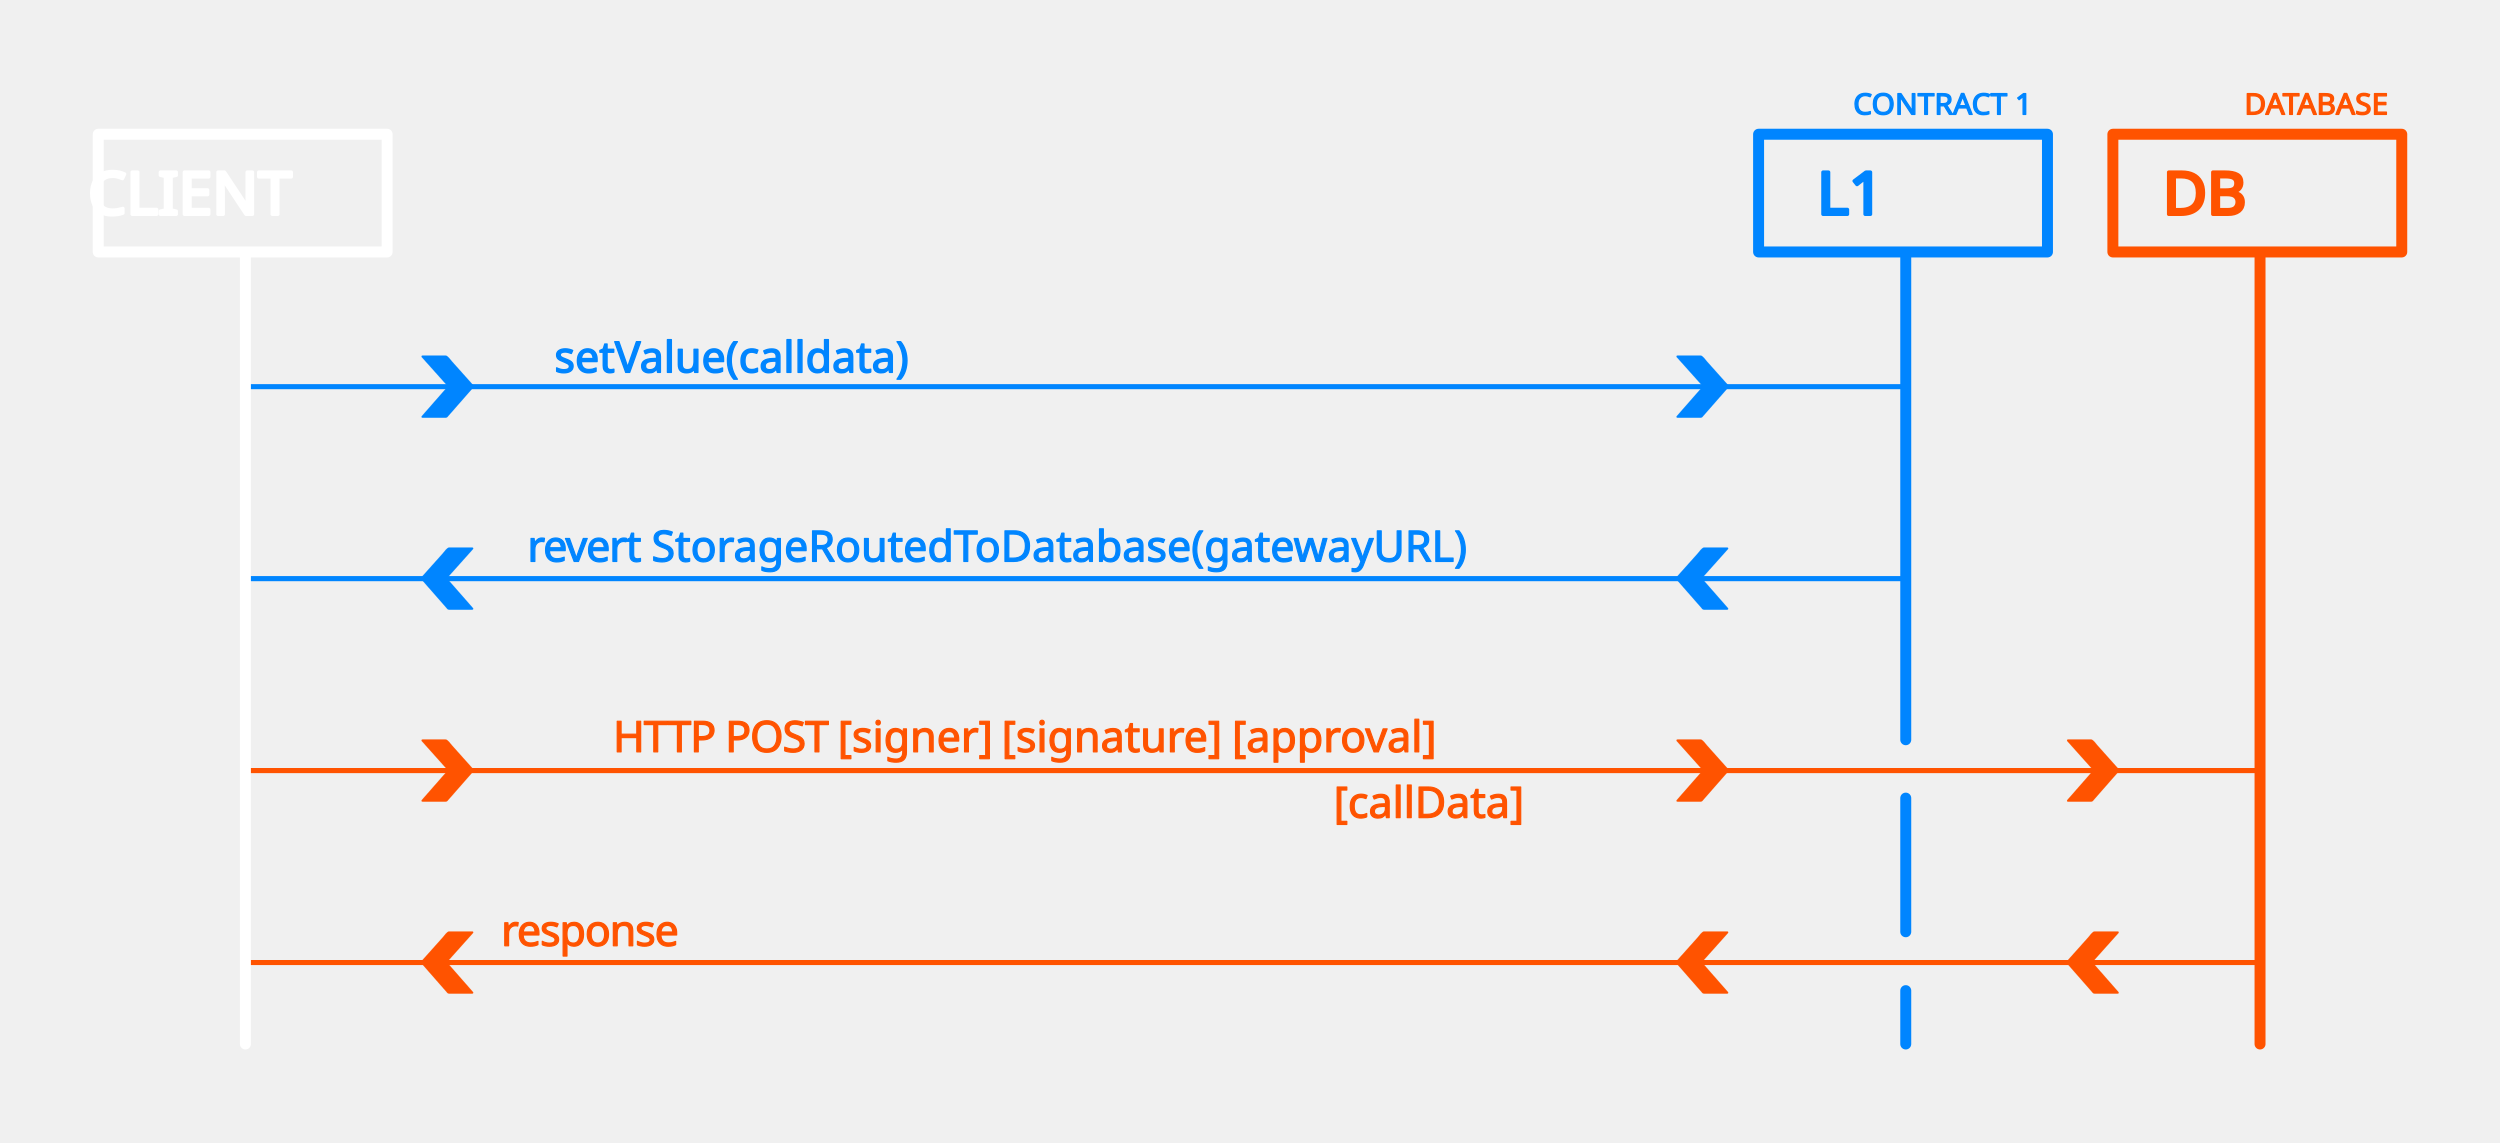
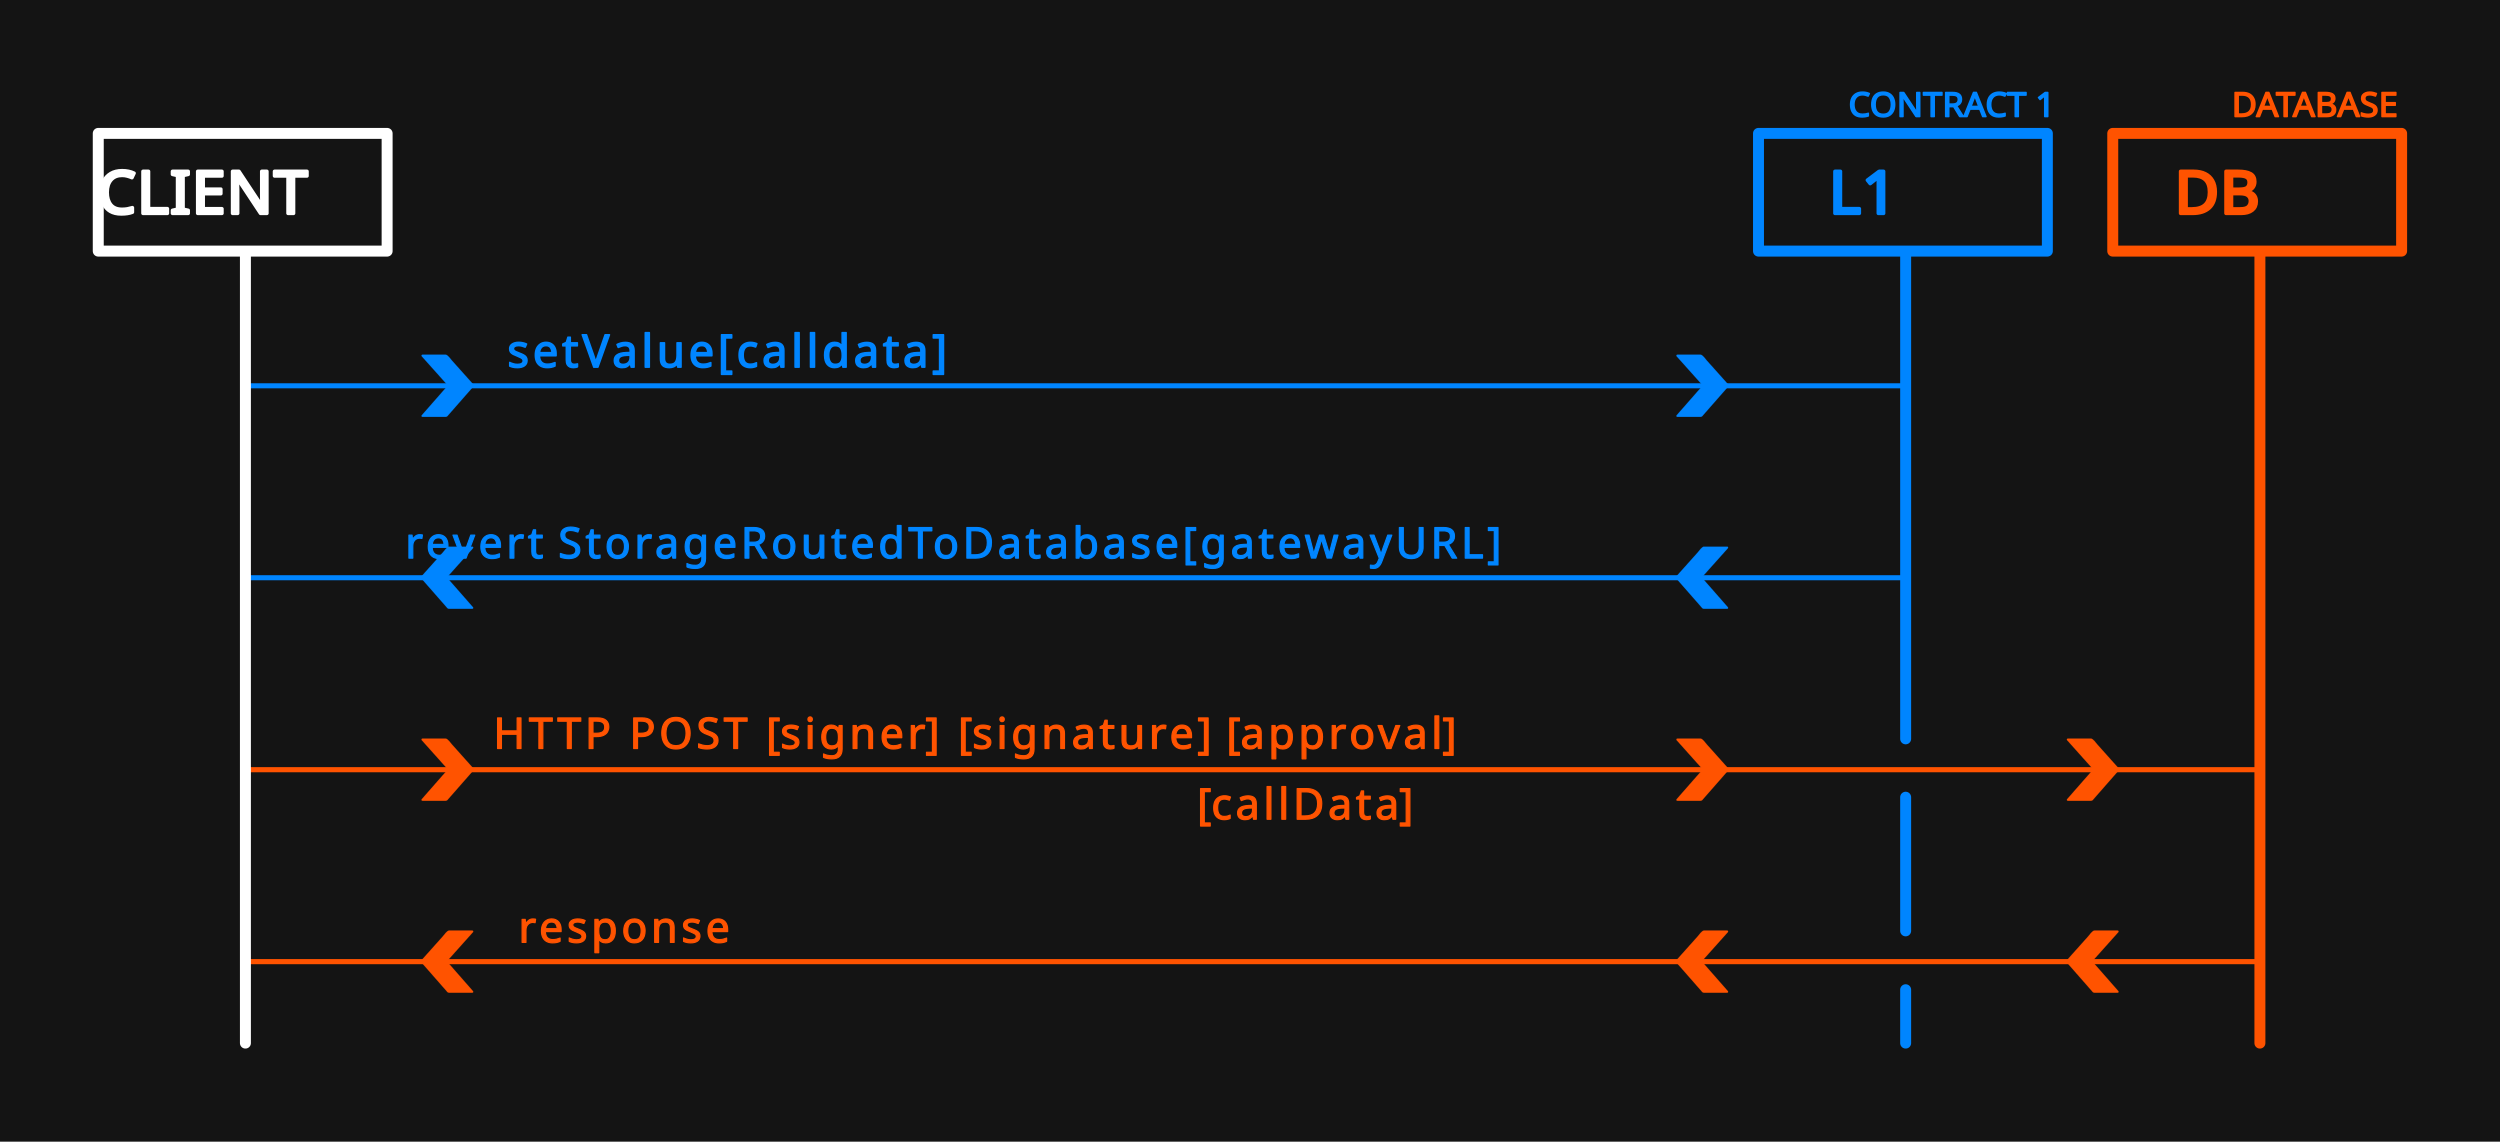
- <svg xmlns="http://www.w3.org/2000/svg" xmlns:xlink="http://www.w3.org/1999/xlink" width="538.993mm" height="246.266mm" viewBox="0 0 538.993 246.266" version="1.1" id="svg6">
+ <svg xmlns="http://www.w3.org/2000/svg" xmlns:xlink="http://www.w3.org/1999/xlink" width="539.028mm" height="246.151mm" viewBox="0 0 539.028 246.151" version="1.1" id="svg6">
  <defs id="defs2">
    <rect x="258.608" y="35.355" width="130.437" height="286.727" id="rect1163" />
    <rect x="352.45" y="114.378" width="27.62" height="4.849" id="rect1482" />
    <linearGradient id="linearGradient1059">
      <stop style="stop-color:#000000;stop-opacity:1;" offset="0" id="stop1055" />
      <stop style="stop-color:#000000;stop-opacity:0;" offset="1" id="stop1057" />
    </linearGradient>
    <rect x="136.861" y="168.484" width="23.687" height="7.896" id="rect1202" />
    <linearGradient id="linearGradient1005">
      <stop style="stop-color:#000000;stop-opacity:1;" offset="0" id="stop1001" />
      <stop style="stop-color:#000000;stop-opacity:0;" offset="1" id="stop1003" />
    </linearGradient>
    <marker style="overflow:visible" id="Arrow2Mstart" refX="0" refY="0" orient="auto">
      <path transform="scale(0.6)" d="M 8.719,4.034 -2.207,0.016 8.719,-4.002 c -1.745,2.372 -1.735,5.617 -6e-7,8.035 z" style="fill:context-stroke;fill-rule:evenodd;stroke-width:0.625;stroke-linejoin:round" id="path1120" />
    </marker>
    <marker style="overflow:visible" id="Arrow2Lend" refX="0" refY="0" orient="auto">
      <path transform="matrix(-1.1,0,0,-1.1,-1.1,0)" d="M 8.719,4.034 -2.207,0.016 8.719,-4.002 c -1.745,2.372 -1.735,5.617 -6e-7,8.035 z" style="fill:context-stroke;fill-rule:evenodd;stroke-width:0.625;stroke-linejoin:round" id="path1117" />
    </marker>
    <marker style="overflow:visible" id="TriangleOutL" refX="0" refY="0" orient="auto">
      <path transform="scale(0.8)" style="fill:context-stroke;fill-rule:evenodd;stroke:context-stroke;stroke-width:1pt" d="M 5.77,0 -2.88,5 V -5 Z" id="path1238" />
    </marker>
    <marker style="overflow:visible" id="TriangleOutL-4" refX="0" refY="0" orient="auto">
      <path transform="scale(0.8)" style="fill:context-stroke;fill-rule:evenodd;stroke:context-stroke;stroke-width:1pt" d="M 5.77,0 -2.88,5 V -5 Z" id="path1238-7" />
    </marker>
    <marker style="overflow:visible" id="TriangleOutL-8" refX="0" refY="0" orient="auto">
      <path transform="scale(0.8)" style="fill:context-stroke;fill-rule:evenodd;stroke:context-stroke;stroke-width:1pt" d="M 5.77,0 -2.88,5 V -5 Z" id="path1238-3" />
    </marker>
    <marker style="overflow:visible" id="TriangleOutL-4-2" refX="0" refY="0" orient="auto">
      <path transform="scale(0.8)" style="fill:context-stroke;fill-rule:evenodd;stroke:context-stroke;stroke-width:1pt" d="M 5.77,0 -2.88,5 V -5 Z" id="path1238-7-8" />
    </marker>
    <linearGradient xlink:href="#linearGradient1005" id="linearGradient1007" x1="88.406" y1="45.401" x2="98.212" y2="45.401" gradientUnits="userSpaceOnUse" />
    <linearGradient xlink:href="#linearGradient1059" id="linearGradient1061" x1="86.907" y1="237.228" x2="177.445" y2="237.228" gradientUnits="userSpaceOnUse" />
+     <style type="text/css" id="style989">
+          @font-face {
+             font-family: 'Rajdhani';
+             src: url('../fonts/Rajdhani.woff2') format('woff2'); }
+          @font-face {
+             font-family: 'Rajdhani';
+             src: url('../fonts/Rajdhani.woff2') format('woff2'); }
+     </style>
  </defs>
-   <g id="layer1" transform="translate(-33.41176,-64.922)">
-     <g id="g1001" transform="translate(-3.516297,-1.058333)">
-       <text xml:space="preserve" style="font-size:9.269px;line-height:1.25;font-family:Palatino;-inkscape-font-specification:Palatino;font-variant-ligatures:none;text-align:center;letter-spacing:-0.242px;text-anchor:middle;fill:#ff5300;fill-opacity:1;stroke:#ff5300;stroke-width:0.257;stroke-linecap:round;stroke-linejoin:round;stroke-miterlimit:4;stroke-dasharray:none;stroke-opacity:1" x="265.375" y="228.085" id="text1278-7-4">
-         <tspan id="tspan1276-9-2" x="265.254" y="228.085" style="font-style:normal;font-variant:normal;font-weight:normal;font-stretch:normal;font-family:'SF Mono';-inkscape-font-specification:'SF Mono';fill:#ff5300;fill-opacity:1;stroke:#ff5300;stroke-width:0.257;stroke-linecap:round;stroke-linejoin:round;stroke-miterlimit:4;stroke-dasharray:none;stroke-opacity:1">HTTP POST [<tspan style="letter-spacing:0px" id="tspan967">signer</tspan>] [<tspan style="letter-spacing:0px" id="tspan969">signature]</tspan> [<tspan style="letter-spacing:0px" id="tspan971">approval</tspan>]</tspan>
-       </text>
-       <text xml:space="preserve" style="font-size:9.269px;line-height:1.25;font-family:Palatino;-inkscape-font-specification:Palatino;font-variant-ligatures:none;text-align:center;letter-spacing:-0.242px;text-anchor:middle;fill:#ff5300;fill-opacity:1;stroke:#ff5300;stroke-width:0.257;stroke-linecap:round;stroke-linejoin:round;stroke-miterlimit:4;stroke-dasharray:none;stroke-opacity:1" x="352.512" y="242.269" id="text1278-7-4-3">
-         <tspan id="tspan1276-9-2-3" x="352.391" y="242.269" style="font-style:normal;font-variant:normal;font-weight:normal;font-stretch:normal;font-family:'SF Mono';-inkscape-font-specification:'SF Mono';fill:#ff5300;fill-opacity:1;stroke:#ff5300;stroke-width:0.257;stroke-linecap:round;stroke-linejoin:round;stroke-miterlimit:4;stroke-dasharray:none;stroke-opacity:1">[<tspan style="letter-spacing:0px" id="tspan973">callData</tspan>]</tspan>
-       </text>
-     </g>
-     <g id="g1285" transform="translate(-16.47178,4.208755)" style="fill:#0085ff;fill-opacity:1;stroke:#0085ff;stroke-opacity:1">
-       <text xml:space="preserve" style="font-size:9.269px;line-height:1.25;font-family:Palatino;-inkscape-font-specification:Palatino;font-variant-ligatures:none;text-align:center;letter-spacing:0px;text-anchor:middle;fill:#0085ff;fill-opacity:1;stroke:#0085ff;stroke-width:0.309;stroke-linecap:round;stroke-linejoin:round;stroke-miterlimit:4;stroke-dasharray:none;stroke-opacity:1" x="214.05" y="140.992" id="text1278">
-         <tspan id="tspan1276" x="216.919" y="140.992" style="font-style:normal;font-variant:normal;font-weight:normal;font-stretch:normal;font-size:9.269px;font-family:'SF Mono';-inkscape-font-specification:'SF Mono';fill:#0085ff;fill-opacity:1;stroke:#0085ff;stroke-width:0.309;stroke-linecap:round;stroke-linejoin:round;stroke-miterlimit:4;stroke-dasharray:none;stroke-opacity:1">setValue(calldata) </tspan>
-       </text>
-     </g>
-     <text xml:space="preserve" style="font-style:normal;font-variant:normal;font-weight:normal;font-stretch:normal;font-size:5.875px;line-height:1.05;font-family:SPOTNIK;-inkscape-font-specification:SPOTNIK;font-variant-ligatures:none;text-align:center;letter-spacing:0.472px;text-anchor:middle;fill:#ff4f00;fill-opacity:1;stroke:#000000;stroke-width:0.803;stroke-linecap:round;stroke-linejoin:round;stroke-miterlimit:4;stroke-dasharray:none;stroke-opacity:1" x="187.271" y="146.442" id="text2139-0-1-8-8-8-0-0" transform="scale(1.047946,0.9542476)">
-       <tspan style="font-style:normal;font-variant:normal;font-weight:normal;font-stretch:normal;font-family:SPOTNIK;-inkscape-font-specification:SPOTNIK;text-align:end;text-anchor:end;fill:#ff4f00;fill-opacity:1;stroke:#000000;stroke-width:0.803;stroke-linecap:round;stroke-linejoin:round;stroke-miterlimit:4;stroke-dasharray:none;stroke-opacity:1" x="187.271" y="146.442" id="tspan2163-0-2-6-4-3-4" />
+   <g id="layer1" transform="translate(-33.40752,-65.1035)">
+     <rect style="fill:#141414;fill-rule:evenodd;stroke-width:0.729;stroke-linecap:round;stroke-linejoin:round;paint-order:stroke fill markers;stop-color:#000000" id="rect970" width="539.028" height="246.151" x="33.408" y="65.103" />
+     <text xml:space="preserve" style="font-size:9.269px;line-height:1.25;font-family:Palatino;-inkscape-font-specification:Palatino;font-variant-ligatures:none;text-align:center;letter-spacing:0.794px;text-anchor:middle;fill:#ff5300;fill-opacity:1;stroke:#ff5300;stroke-width:0.257;stroke-linecap:round;stroke-linejoin:round;stroke-miterlimit:4;stroke-dasharray:none;stroke-opacity:1" x="250.605" y="226.497" id="text1278-7-4">
+       <tspan id="tspan1276-9-2" x="251.002" y="226.497" style="font-style:normal;font-variant:normal;font-weight:normal;font-stretch:normal;font-family:Rajdhani;-inkscape-font-specification:Rajdhani;fill:#ff5300;fill-opacity:1;stroke:#ff5300;stroke-width:0.257;stroke-linecap:round;stroke-linejoin:round;stroke-miterlimit:4;stroke-dasharray:none;stroke-opacity:1">HTTP POST [<tspan id="tspan967">signer</tspan>] [<tspan id="tspan969">signature]</tspan> [<tspan id="tspan971">approval</tspan>]</tspan>
+     </text>
+     <text xml:space="preserve" style="font-size:9.269px;line-height:1.25;font-family:Palatino;-inkscape-font-specification:Palatino;font-variant-ligatures:none;text-align:center;letter-spacing:0.794px;text-anchor:middle;fill:#ff5300;fill-opacity:1;stroke:#ff5300;stroke-width:0.257;stroke-linecap:round;stroke-linejoin:round;stroke-miterlimit:4;stroke-dasharray:none;stroke-opacity:1" x="321.815" y="241.74" id="text1278-7-4-3">
+       <tspan id="tspan1276-9-2-3" x="322.212" y="241.74" style="font-style:normal;font-variant:normal;font-weight:normal;font-stretch:normal;font-family:Rajdhani;-inkscape-font-specification:Rajdhani;fill:#ff5300;fill-opacity:1;stroke:#ff5300;stroke-width:0.257;stroke-linecap:round;stroke-linejoin:round;stroke-miterlimit:4;stroke-dasharray:none;stroke-opacity:1">[<tspan id="tspan973">callData</tspan>]</tspan>
+     </text>
+     <text xml:space="preserve" style="font-style:normal;font-variant:normal;font-weight:normal;font-stretch:normal;font-size:5.875px;line-height:1.05;font-family:Rajdhani;-inkscape-font-specification:Rajdhani;font-variant-ligatures:none;text-align:center;letter-spacing:0.472px;text-anchor:middle;fill:#ff4f00;fill-opacity:1;stroke:#000000;stroke-width:0.803;stroke-linecap:round;stroke-linejoin:round;stroke-miterlimit:4;stroke-dasharray:none;stroke-opacity:1" x="187.271" y="146.442" id="text2139-0-1-8-8-8-0-0" transform="scale(1.047946,0.9542476)">
+       <tspan style="font-style:normal;font-variant:normal;font-weight:normal;font-stretch:normal;font-family:Rajdhani;-inkscape-font-specification:Rajdhani;text-align:end;text-anchor:end;fill:#ff4f00;fill-opacity:1;stroke:#000000;stroke-width:0.803;stroke-linecap:round;stroke-linejoin:round;stroke-miterlimit:4;stroke-dasharray:none;stroke-opacity:1" x="187.271" y="146.442" id="tspan2163-0-2-6-4-3-4" />
    </text>
    <g id="g1162" transform="matrix(0.2723189,0,0,0.2723189,213.8516,218.0248)" />
-     <g id="g1170" transform="translate(101.0709,4.805857)" style="fill:none">
-       <path style="fill:none;fill-opacity:1;stroke:#0085ff;stroke-width:2.365;stroke-linecap:round;stroke-linejoin:round;stroke-miterlimit:4;stroke-dasharray:none;stroke-opacity:1" d="m 343.216,285.2 v -11.505 m 0,-12.694 v -28.814 m 0,-12.587 v -105.162 H 311.488 V 89.06 h 62.281 v 25.378 h -30.553" id="path1065-7" />
-       <text xml:space="preserve" style="font-size:12.87px;line-height:1.25;font-family:Palatino;-inkscape-font-specification:Palatino;font-variant-ligatures:none;text-align:center;letter-spacing:0px;text-anchor:middle;fill:#0085ff;fill-opacity:1;stroke:#0085ff;stroke-width:0.771;stroke-miterlimit:4;stroke-dasharray:none;stroke-opacity:1" x="338.129" y="107.736" id="text1098-9" transform="scale(1.013468,0.9867108)">
-         <tspan id="tspan1096-9" x="338.129" y="107.736" style="font-style:normal;font-variant:normal;font-weight:normal;font-stretch:normal;font-family:'SF Mono';-inkscape-font-specification:'SF Mono';fill:#0085ff;fill-opacity:1;stroke:#0085ff;stroke-width:0.771;stroke-linecap:round;stroke-linejoin:round;stroke-miterlimit:4;stroke-dasharray:none;stroke-opacity:1">L1</tspan>
-       </text>
-     </g>
-     <g id="g1175" transform="translate(101.0709,4.2183)" style="fill:none;stroke:#ff5300;stroke-opacity:1">
-       <path style="fill:none;fill-opacity:1;stroke:#ff5300;stroke-width:2.365;stroke-linecap:round;stroke-linejoin:round;stroke-miterlimit:4;stroke-dasharray:none;stroke-opacity:1" d="m 419.598,285.787 v -70.697 m 0,0 V 115.026 H 387.87 V 89.648 h 62.281 V 115.026 h -30.553" id="path1065-7-8" />
-       <text xml:space="preserve" style="font-size:12.87px;line-height:1.25;font-family:Palatino;-inkscape-font-specification:Palatino;font-variant-ligatures:none;text-align:center;letter-spacing:0px;text-anchor:middle;fill:#ff5300;fill-opacity:1;stroke:#ff5300;stroke-width:0.771;stroke-miterlimit:4;stroke-dasharray:none;stroke-opacity:1" x="413.496" y="108.332" id="text1098-9-0" transform="scale(1.013468,0.9867108)">
-         <tspan id="tspan1096-9-8" x="413.496" y="108.332" style="font-style:normal;font-variant:normal;font-weight:normal;font-stretch:normal;font-family:'SF Mono';-inkscape-font-specification:'SF Mono';fill:#ff5300;fill-opacity:1;stroke:#ff5300;stroke-width:0.771;stroke-linecap:round;stroke-linejoin:round;stroke-miterlimit:4;stroke-dasharray:none;stroke-opacity:1">DB</tspan>
-       </text>
-     </g>
+     <path style="fill:none;fill-opacity:1;stroke:#0085ff;stroke-width:2.365;stroke-linecap:round;stroke-linejoin:round;stroke-miterlimit:4;stroke-dasharray:none;stroke-opacity:1" d="M 444.287,290.006 V 278.501 m 0,-12.694 v -28.814 m 0,-12.587 V 119.244 H 412.559 V 93.866 h 62.281 V 119.244 h -30.553" id="path1065-7" />
+     <text xml:space="preserve" style="font-size:12.87px;line-height:1.25;font-family:Palatino;-inkscape-font-specification:Palatino;font-variant-ligatures:none;text-align:center;letter-spacing:0.265px;text-anchor:middle;fill:#0085ff;fill-opacity:1;stroke:#0085ff;stroke-width:0.771;stroke-miterlimit:4;stroke-dasharray:none;stroke-opacity:1" x="437.857" y="112.607" id="text1098-9" transform="scale(1.013468,0.9867108)">
+       <tspan id="tspan1096-9" x="437.857" y="112.607" style="font-style:normal;font-variant:normal;font-weight:normal;font-stretch:normal;font-family:Rajdhani;-inkscape-font-specification:Rajdhani;fill:#0085ff;fill-opacity:1;stroke:#0085ff;stroke-width:0.771;stroke-linecap:round;stroke-linejoin:round;stroke-miterlimit:4;stroke-dasharray:none;stroke-opacity:1;">L1</tspan>
+     </text>
+     <path style="fill:none;fill-opacity:1;stroke:#ff5300;stroke-width:2.365;stroke-linecap:round;stroke-linejoin:round;stroke-miterlimit:4;stroke-dasharray:none;stroke-opacity:1" d="m 520.669,290.006 v -70.697 m 0,0 V 119.244 H 488.941 V 93.866 h 62.281 V 119.244 h -30.553" id="path1065-7-8" />
+     <text xml:space="preserve" style="font-size:12.87px;line-height:1.25;font-family:Palatino;-inkscape-font-specification:Palatino;font-variant-ligatures:none;text-align:center;letter-spacing:0.265px;text-anchor:middle;fill:#ff5300;fill-opacity:1;stroke:#ff5300;stroke-width:0.771;stroke-miterlimit:4;stroke-dasharray:none;stroke-opacity:1" x="513.224" y="112.607" id="text1098-9-0" transform="scale(1.013468,0.9867108)">
+       <tspan id="tspan1096-9-8" x="513.224" y="112.607" style="font-style:normal;font-variant:normal;font-weight:normal;font-stretch:normal;font-family:Rajdhani;-inkscape-font-specification:Rajdhani;fill:#ff5300;fill-opacity:1;stroke:#ff5300;stroke-width:0.771;stroke-linecap:round;stroke-linejoin:round;stroke-miterlimit:4;stroke-dasharray:none;stroke-opacity:1;">DB</tspan>
+     </text>
    <text xml:space="preserve" id="text1161" style="font-size:14.111px;line-height:1.25;font-family:Palatino;-inkscape-font-specification:Palatino;font-variant-ligatures:none;text-align:center;letter-spacing:-0.368px;white-space:pre;shape-inside:url(#rect1163);" />
-     <text xml:space="preserve" style="font-size:6.379px;line-height:1.25;font-family:Palatino;-inkscape-font-specification:Palatino;font-variant-ligatures:none;text-align:center;letter-spacing:0px;text-anchor:middle;fill:#0085ff;fill-opacity:1;stroke:#0085ff;stroke-width:0.282;stroke-miterlimit:4;stroke-dasharray:none;stroke-opacity:1" x="450.227" y="90.797" id="text1098-9-9" transform="scale(1.013468,0.9867108)">
-       <tspan id="tspan1096-9-6" x="450.227" y="90.797" style="font-style:normal;font-variant:normal;font-weight:normal;font-stretch:normal;font-family:'SF Mono';-inkscape-font-specification:'SF Mono';fill:#0085ff;fill-opacity:1;stroke:#0085ff;stroke-width:0.282;stroke-linecap:round;stroke-linejoin:round;stroke-miterlimit:4;stroke-dasharray:none;stroke-opacity:1">CONTRACT 1</tspan>
+     <text xml:space="preserve" style="font-size:7.367px;line-height:1.25;font-family:Palatino;-inkscape-font-specification:Palatino;font-variant-ligatures:none;text-align:center;letter-spacing:0px;text-anchor:middle;fill:#0085ff;fill-opacity:1;stroke:#0085ff;stroke-width:0.326;stroke-miterlimit:4;stroke-dasharray:none;stroke-opacity:1" x="452.818" y="91.454" id="text1098-9-9" transform="scale(1.013468,0.9867108)">
+       <tspan id="tspan1096-9-6" x="452.818" y="91.454" style="font-style:normal;font-variant:normal;font-weight:normal;font-stretch:normal;font-family:Rajdhani;-inkscape-font-specification:Rajdhani;fill:#0085ff;fill-opacity:1;stroke:#0085ff;stroke-width:0.326;stroke-linecap:round;stroke-linejoin:round;stroke-miterlimit:4;stroke-dasharray:none;stroke-opacity:1">CONTRACT 1</tspan>
    </text>
    <path style="fill:none;stroke:#0085ff;stroke-width:1.1;stroke-linecap:round;stroke-linejoin:round;stroke-miterlimit:4;stroke-dasharray:none;stroke-opacity:1" d="M 86.012,148.283 H 444.287" id="path1225" />
    <path style="fill:#0085ff;fill-opacity:1;stroke:#0085ff;stroke-width:1.1;stroke-linecap:round;stroke-linejoin:round;stroke-miterlimit:4;stroke-dasharray:none;stroke-opacity:1" d="M 86.012,189.67 H 444.287" id="path1225-4" />
    <path style="fill:none;stroke:#ff5300;stroke-width:1.1;stroke-linecap:round;stroke-linejoin:round;stroke-miterlimit:4;stroke-dasharray:none;stroke-opacity:1" d="M 86.012,231.056 H 520.669" id="path1225-8" />
    <path style="fill:#ff5300;fill-opacity:1;stroke:#ff5300;stroke-width:1.1;stroke-linecap:round;stroke-linejoin:round;stroke-miterlimit:4;stroke-dasharray:none;stroke-opacity:1" d="M 86.012,272.443 H 520.669" id="path1225-80" />
    <g id="g1291" transform="matrix(-0.02409993,0,0,0.02409993,136.5709,141.5783)" style="fill:#0085ff;fill-opacity:1;stroke:#0085ff;stroke-opacity:1">
      <g id="g1289" style="fill:#0085ff;fill-opacity:1;stroke:#0085ff;stroke-opacity:1">
        <path d="M 508.094,13.5 C 511.82,6.043 508.087,0 499.749,0 c 0,0 -205.77,0 -205.773,0 -19.045,0.006 -44.079,38.363 -56.512,52.262 -21.87,24.449 -186.59,207.547 -187.783,209.934 -3.727,7.458 -3.727,19.544 0,27.001 l 222.456,253.726 c 3.727,7.458 13.507,13.501 21.843,13.501 h 205.77 c 8.335,0 12.071,-6.043 8.345,-13.501 L 285.638,289.197 c -3.728,-7.457 -3.728,-19.544 0,-27.001 z" id="path1287" style="fill:#0085ff;fill-opacity:1;stroke:#0085ff;stroke-opacity:1" />
      </g>
    </g>
    <g id="g1291-1" transform="matrix(-0.02409993,0,0,0.02409993,407.1377,141.5783)" style="fill:#0085ff;fill-opacity:1;stroke:#0085ff;stroke-opacity:1">
      <g id="g1289-3" style="fill:#0085ff;fill-opacity:1;stroke:#0085ff;stroke-opacity:1">
        <path d="M 508.094,13.5 C 511.82,6.043 508.087,0 499.749,0 c 0,0 -205.77,0 -205.773,0 -19.045,0.006 -44.079,38.363 -56.512,52.262 -21.87,24.449 -186.59,207.547 -187.783,209.934 -3.727,7.458 -3.727,19.544 0,27.001 l 222.456,253.726 c 3.727,7.458 13.507,13.501 21.843,13.501 h 205.77 c 8.335,0 12.071,-6.043 8.345,-13.501 L 285.638,289.197 c -3.728,-7.457 -3.728,-19.544 0,-27.001 z" id="path1287-6" style="fill:#0085ff;fill-opacity:1;stroke:#0085ff;stroke-opacity:1" />
      </g>
    </g>
-     <g id="g1285-3" transform="translate(61.51891,46.74286)" style="fill:#0085ff;fill-opacity:1;stroke:#0085ff;stroke-opacity:1">
-       <text xml:space="preserve" style="font-size:9.269px;line-height:1.25;font-family:Palatino;-inkscape-font-specification:Palatino;font-variant-ligatures:none;text-align:center;letter-spacing:-0.242px;text-anchor:middle;fill:#0085ff;fill-opacity:1;stroke:#0085ff;stroke-width:0.257;stroke-linecap:round;stroke-linejoin:round;stroke-miterlimit:4;stroke-dasharray:none;stroke-opacity:1" x="204.16" y="139.236" id="text1278-7">
-         <tspan id="tspan1276-9" x="204.16" y="139.236" style="font-style:normal;font-variant:normal;font-weight:normal;font-stretch:normal;font-family:'SF Mono';-inkscape-font-specification:'SF Mono';fill:#0085ff;fill-opacity:1;stroke:#0085ff;stroke-width:0.257;stroke-linecap:round;stroke-linejoin:round;stroke-miterlimit:4;stroke-dasharray:none;stroke-opacity:1">revert <tspan style="letter-spacing:0px" id="tspan965">StorageRoutedToDatabase(gatewayURL)</tspan>
+     <g id="g1285-3" transform="translate(58.91894,46.21369)" style="fill:#0085ff;fill-opacity:1;stroke:#0085ff;stroke-opacity:1">
+       <text xml:space="preserve" style="font-size:9.269px;line-height:1.25;font-family:Palatino;-inkscape-font-specification:Palatino;font-variant-ligatures:none;text-align:center;letter-spacing:0.794px;text-anchor:middle;fill:#0085ff;fill-opacity:1;stroke:#0085ff;stroke-width:0.257;stroke-linecap:round;stroke-linejoin:round;stroke-miterlimit:4;stroke-dasharray:none;stroke-opacity:1" x="204.16" y="139.236" id="text1278-7">
+         <tspan id="tspan1276-9" x="204.557" y="139.236" style="font-style:normal;font-variant:normal;font-weight:normal;font-stretch:normal;font-family:Rajdhani;-inkscape-font-specification:Rajdhani;fill:#0085ff;fill-opacity:1;stroke:#0085ff;stroke-width:0.257;stroke-linecap:round;stroke-linejoin:round;stroke-miterlimit:4;stroke-dasharray:none;stroke-opacity:1">revert <tspan id="tspan965">StorageRoutedToDatabase[gatewayURL]</tspan>
        </tspan>
      </text>
    </g>
    <g id="g1291-6" transform="matrix(0.02409993,0,0,0.02409993,123.1611,182.9649)" style="fill:#0085ff;fill-opacity:1;stroke:#0085ff;stroke-opacity:1">
      <g id="g1289-0" style="fill:#0085ff;fill-opacity:1;stroke:#0085ff;stroke-opacity:1">
        <path d="M 508.094,13.5 C 511.82,6.043 508.087,0 499.749,0 c 0,0 -205.77,0 -205.773,0 -19.045,0.006 -44.079,38.363 -56.512,52.262 -21.87,24.449 -186.59,207.547 -187.783,209.934 -3.727,7.458 -3.727,19.544 0,27.001 l 222.456,253.726 c 3.727,7.458 13.507,13.501 21.843,13.501 h 205.77 c 8.335,0 12.071,-6.043 8.345,-13.501 L 285.638,289.197 c -3.728,-7.457 -3.728,-19.544 0,-27.001 z" id="path1287-60" style="fill:#0085ff;fill-opacity:1;stroke:#0085ff;stroke-opacity:1" />
      </g>
    </g>
    <g id="g1291-1-2" transform="matrix(0.02409993,0,0,0.02409993,393.7279,182.9649)" style="fill:#0085ff;fill-opacity:1;stroke:#0085ff;stroke-opacity:1">
      <g id="g1289-3-5" style="fill:#0085ff;fill-opacity:1;stroke:#0085ff;stroke-opacity:1">
        <path d="M 508.094,13.5 C 511.82,6.043 508.087,0 499.749,0 c 0,0 -205.77,0 -205.773,0 -19.045,0.006 -44.079,38.363 -56.512,52.262 -21.87,24.449 -186.59,207.547 -187.783,209.934 -3.727,7.458 -3.727,19.544 0,27.001 l 222.456,253.726 c 3.727,7.458 13.507,13.501 21.843,13.501 h 205.77 c 8.335,0 12.071,-6.043 8.345,-13.501 L 285.638,289.197 c -3.728,-7.457 -3.728,-19.544 0,-27.001 z" id="path1287-6-2" style="fill:#0085ff;fill-opacity:1;stroke:#0085ff;stroke-opacity:1" />
      </g>
    </g>
    <g id="g1291-6-4-2" transform="matrix(-0.02409993,0,0,0.02409993,491.3289,224.3516)" style="fill:#ff5300;fill-opacity:1;stroke:#ff5300;stroke-opacity:1">
      <g id="g1289-0-5-8" style="fill:#ff5300;fill-opacity:1;stroke:#ff5300;stroke-opacity:1">
        <path d="M 508.094,13.5 C 511.82,6.043 508.087,0 499.749,0 c 0,0 -205.77,0 -205.773,0 -19.045,0.006 -44.079,38.363 -56.512,52.262 -21.87,24.449 -186.59,207.547 -187.783,209.934 -3.727,7.458 -3.727,19.544 0,27.001 l 222.456,253.726 c 3.727,7.458 13.507,13.501 21.843,13.501 h 205.77 c 8.335,0 12.071,-6.043 8.345,-13.501 L 285.638,289.197 c -3.728,-7.457 -3.728,-19.544 0,-27.001 z" id="path1287-60-3-7" style="fill:#ff5300;fill-opacity:1;stroke:#ff5300;stroke-opacity:1" />
      </g>
    </g>
    <g id="g967">
      <g id="g1291-6-4" transform="matrix(-0.02409993,0,0,0.02409993,407.1377,224.3516)" style="fill:#ff5300;fill-opacity:1;stroke:#ff5300;stroke-opacity:1">
        <g id="g1289-0-5" style="fill:#ff5300;fill-opacity:1;stroke:#ff5300;stroke-opacity:1">
          <path d="M 508.094,13.5 C 511.82,6.043 508.087,0 499.749,0 c 0,0 -205.77,0 -205.773,0 -19.045,0.006 -44.079,38.363 -56.512,52.262 -21.87,24.449 -186.59,207.547 -187.783,209.934 -3.727,7.458 -3.727,19.544 0,27.001 l 222.456,253.726 c 3.727,7.458 13.507,13.501 21.843,13.501 h 205.77 c 8.335,0 12.071,-6.043 8.345,-13.501 L 285.638,289.197 c -3.728,-7.457 -3.728,-19.544 0,-27.001 z" id="path1287-60-3" style="fill:#ff5300;fill-opacity:1;stroke:#ff5300;stroke-opacity:1" />
        </g>
      </g>
      <g id="g1289-3-5-8" transform="matrix(-0.02409993,0,0,0.02409993,136.5709,224.3516)" style="fill:#ff5300;fill-opacity:1;stroke:#ff5300;stroke-opacity:1">
        <path d="M 508.094,13.5 C 511.82,6.043 508.087,0 499.749,0 c 0,0 -205.77,0 -205.773,0 -19.045,0.006 -44.079,38.363 -56.512,52.262 -21.87,24.449 -186.59,207.547 -187.783,209.934 -3.727,7.458 -3.727,19.544 0,27.001 l 222.456,253.726 c 3.727,7.458 13.507,13.501 21.843,13.501 h 205.77 c 8.335,0 12.071,-6.043 8.345,-13.501 L 285.638,289.197 c -3.728,-7.457 -3.728,-19.544 0,-27.001 z" id="path1287-6-2-8" style="fill:#ff5300;fill-opacity:1;stroke:#ff5300;stroke-opacity:1" />
      </g>
    </g>
    <g id="g1291-6-4-2-3" transform="matrix(0.02409993,0,0,0.02409993,477.9191,265.7382)" style="fill:#ff5300;fill-opacity:1;stroke:#ff5300;stroke-opacity:1">
      <g id="g1289-0-5-8-0" style="fill:#ff5300;fill-opacity:1;stroke:#ff5300;stroke-opacity:1">
        <path d="M 508.094,13.5 C 511.82,6.043 508.087,0 499.749,0 c 0,0 -205.77,0 -205.773,0 -19.045,0.006 -44.079,38.363 -56.512,52.262 -21.87,24.449 -186.59,207.547 -187.783,209.934 -3.727,7.458 -3.727,19.544 0,27.001 l 222.456,253.726 c 3.727,7.458 13.507,13.501 21.843,13.501 h 205.77 c 8.335,0 12.071,-6.043 8.345,-13.501 L 285.638,289.197 c -3.728,-7.457 -3.728,-19.544 0,-27.001 z" id="path1287-60-3-7-2" style="fill:#ff5300;fill-opacity:1;stroke:#ff5300;stroke-opacity:1" />
      </g>
    </g>
    <g id="g1291-6-2" transform="matrix(0.02409993,0,0,0.02409993,123.1611,265.7382)" style="fill:#ff5300;fill-opacity:1;stroke:#ff5300;stroke-opacity:1">
      <g id="g1289-0-6" style="fill:#ff5300;fill-opacity:1;stroke:#ff5300;stroke-opacity:1">
        <path d="M 508.094,13.5 C 511.82,6.043 508.087,0 499.749,0 c 0,0 -205.77,0 -205.773,0 -19.045,0.006 -44.079,38.363 -56.512,52.262 -21.87,24.449 -186.59,207.547 -187.783,209.934 -3.727,7.458 -3.727,19.544 0,27.001 l 222.456,253.726 c 3.727,7.458 13.507,13.501 21.843,13.501 h 205.77 c 8.335,0 12.071,-6.043 8.345,-13.501 L 285.638,289.197 c -3.728,-7.457 -3.728,-19.544 0,-27.001 z" id="path1287-60-8" style="fill:#ff5300;fill-opacity:1;stroke:#ff5300;stroke-opacity:1" />
      </g>
    </g>
    <g id="g1291-1-2-5" transform="matrix(0.02409993,0,0,0.02409993,393.7279,265.7382)" style="fill:#ff5300;fill-opacity:1;stroke:#ff5300;stroke-opacity:1">
      <g id="g1289-3-5-5" style="fill:#ff5300;fill-opacity:1;stroke:#ff5300;stroke-opacity:1">
        <path d="M 508.094,13.5 C 511.82,6.043 508.087,0 499.749,0 c 0,0 -205.77,0 -205.773,0 -19.045,0.006 -44.079,38.363 -56.512,52.262 -21.87,24.449 -186.59,207.547 -187.783,209.934 -3.727,7.458 -3.727,19.544 0,27.001 l 222.456,253.726 c 3.727,7.458 13.507,13.501 21.843,13.501 h 205.77 c 8.335,0 12.071,-6.043 8.345,-13.501 L 285.638,289.197 c -3.728,-7.457 -3.728,-19.544 0,-27.001 z" id="path1287-6-2-9" style="fill:#ff5300;fill-opacity:1;stroke:#ff5300;stroke-opacity:1" />
      </g>
    </g>
-     <g id="g1285-3-4" transform="translate(-46.78046,129.1018)" style="fill:#ff5300;fill-opacity:1;stroke:#ff5300;stroke-opacity:1">
-       <text xml:space="preserve" style="font-size:9.269px;line-height:1.25;font-family:Palatino;-inkscape-font-specification:Palatino;font-variant-ligatures:none;text-align:center;letter-spacing:-0.242px;text-anchor:middle;fill:#ff5300;fill-opacity:1;stroke:#ff5300;stroke-width:0.257;stroke-linecap:round;stroke-linejoin:round;stroke-miterlimit:4;stroke-dasharray:none;stroke-opacity:1" x="214.903" y="139.724" id="text1278-7-8">
-         <tspan id="tspan1276-9-3" x="214.782" y="139.724" style="font-style:normal;font-variant:normal;font-weight:normal;font-stretch:normal;font-family:'SF Mono';-inkscape-font-specification:'SF Mono';fill:#ff5300;fill-opacity:1;stroke:#ff5300;stroke-width:0.257;stroke-linecap:round;stroke-linejoin:round;stroke-miterlimit:4;stroke-dasharray:none;stroke-opacity:1">response</tspan>
+     <g id="g1285-3-4" transform="translate(-36.82409,128.5726)" style="fill:#ff5300;fill-opacity:1;stroke:#ff5300;stroke-opacity:1">
+       <text xml:space="preserve" style="font-size:9.269px;line-height:1.25;font-family:Palatino;-inkscape-font-specification:Palatino;font-variant-ligatures:none;text-align:center;letter-spacing:0.794px;text-anchor:middle;fill:#ff5300;fill-opacity:1;stroke:#ff5300;stroke-width:0.257;stroke-linecap:round;stroke-linejoin:round;stroke-miterlimit:4;stroke-dasharray:none;stroke-opacity:1" x="214.903" y="139.724" id="text1278-7-8">
+         <tspan id="tspan1276-9-3" x="215.3" y="139.724" style="font-style:normal;font-variant:normal;font-weight:normal;font-stretch:normal;font-family:Rajdhani;-inkscape-font-specification:Rajdhani;fill:#ff5300;fill-opacity:1;stroke:#ff5300;stroke-width:0.257;stroke-linecap:round;stroke-linejoin:round;stroke-miterlimit:4;stroke-dasharray:none;stroke-opacity:1">response</tspan>
      </text>
    </g>
-     <g id="g1159">
-       <path style="fill:none;fill-opacity:0.375;stroke:#ffffff;stroke-width:2.365;stroke-linecap:round;stroke-linejoin:round;stroke-miterlimit:4;stroke-dasharray:none;stroke-opacity:1" d="M 86.322,290.006 V 119.244 H 54.594 V 93.866 H 116.875 V 119.244 H 86.322" id="path1065" />
-       <text xml:space="preserve" style="font-size:12.87px;line-height:1.25;font-family:Palatino;-inkscape-font-specification:Palatino;font-variant-ligatures:none;text-align:center;letter-spacing:0px;text-anchor:middle;fill:#ffffff;fill-opacity:1;stroke:#ffffff;stroke-width:0.771;stroke-miterlimit:4;stroke-dasharray:none;stroke-opacity:1" x="84.649" y="112.607" id="text1098" transform="scale(1.013468,0.9867108)">
-         <tspan id="tspan1096" x="84.649" y="112.607" style="font-style:normal;font-variant:normal;font-weight:normal;font-stretch:normal;font-family:'SF Mono';-inkscape-font-specification:'SF Mono';fill:#ffffff;fill-opacity:1;stroke:#ffffff;stroke-width:0.771;stroke-linecap:round;stroke-linejoin:round;stroke-miterlimit:4;stroke-dasharray:none;stroke-opacity:1">CLIENT</tspan>
+     <path style="fill:none;fill-opacity:0.375;stroke:#ffffff;stroke-width:2.365;stroke-linecap:round;stroke-linejoin:round;stroke-miterlimit:4;stroke-dasharray:none;stroke-opacity:1" d="M 86.322,290.006 V 119.244 H 54.594 V 93.866 H 116.875 V 119.244 H 86.322" id="path1065" />
+     <text xml:space="preserve" style="font-size:12.87px;line-height:1.25;font-family:Palatino;-inkscape-font-specification:Palatino;font-variant-ligatures:none;text-align:center;letter-spacing:0.265px;text-anchor:middle;fill:#ffffff;fill-opacity:1;stroke:#ffffff;stroke-width:0.771;stroke-miterlimit:4;stroke-dasharray:none;stroke-opacity:1" x="84.649" y="112.607" id="text1098" transform="scale(1.013468,0.9867108)">
+       <tspan id="tspan1096" x="84.649" y="112.607" style="font-style:normal;font-variant:normal;font-weight:normal;font-stretch:normal;font-family:Rajdhani;-inkscape-font-specification:Rajdhani;fill:#ffffff;fill-opacity:1;stroke:#ffffff;stroke-width:0.771;stroke-linecap:round;stroke-linejoin:round;stroke-miterlimit:4;stroke-dasharray:none;stroke-opacity:1;">CLIENT</tspan>
+     </text>
+     <text xml:space="preserve" style="font-size:7.367px;line-height:1.25;font-family:Palatino;-inkscape-font-specification:Palatino;font-variant-ligatures:none;text-align:center;letter-spacing:0px;text-anchor:middle;fill:#ff5300;fill-opacity:1;stroke:#ff5300;stroke-width:0.326;stroke-miterlimit:4;stroke-dasharray:none;stroke-opacity:1" x="530.031" y="91.454" id="text1098-9-9-8" transform="scale(1.013468,0.9867108)">
+       <tspan id="tspan1096-9-6-7" x="530.031" y="91.454" style="font-style:normal;font-variant:normal;font-weight:normal;font-stretch:normal;font-family:Rajdhani;-inkscape-font-specification:Rajdhani;fill:#ff5300;fill-opacity:1;stroke:#ff5300;stroke-width:0.326;stroke-linecap:round;stroke-linejoin:round;stroke-miterlimit:4;stroke-dasharray:none;stroke-opacity:1">DATABASE</tspan>
+     </text>
+     <g id="g1285" transform="matrix(1.057313,0,0,1.057313,-58.28036,-3.35932)" style="fill:#0085ff;fill-opacity:1;stroke:#0085ff;stroke-opacity:1">
+       <text xml:space="preserve" style="font-size:9.269px;line-height:1.25;font-family:Palatino;-inkscape-font-specification:Palatino;font-variant-ligatures:none;text-align:center;letter-spacing:0.751px;text-anchor:middle;fill:#0085ff;fill-opacity:1;stroke:#0085ff;stroke-width:0.309;stroke-linecap:round;stroke-linejoin:round;stroke-miterlimit:4;stroke-dasharray:none;stroke-opacity:1" x="244.968" y="139.625" id="text1278">
+         <tspan id="tspan1276" x="246.959" y="139.625" style="font-style:normal;font-variant:normal;font-weight:normal;font-stretch:normal;font-size:9.269px;font-family:Rajdhani;-inkscape-font-specification:Rajdhani;fill:#0085ff;fill-opacity:1;stroke:#0085ff;stroke-width:0.309;stroke-linecap:round;stroke-linejoin:round;stroke-miterlimit:4;stroke-dasharray:none;stroke-opacity:1">setValue[calldata] </tspan>
      </text>
    </g>
-     <text xml:space="preserve" style="font-size:6.379px;line-height:1.25;font-family:Palatino;-inkscape-font-specification:Palatino;font-variant-ligatures:none;text-align:center;letter-spacing:0px;text-anchor:middle;fill:#ff5300;fill-opacity:1;stroke:#ff5300;stroke-width:0.282;stroke-miterlimit:4;stroke-dasharray:none;stroke-opacity:1" x="529.706" y="90.797" id="text1098-9-9-8" transform="scale(1.013468,0.9867108)">
-       <tspan id="tspan1096-9-6-7" x="529.706" y="90.797" style="font-style:normal;font-variant:normal;font-weight:normal;font-stretch:normal;font-family:'SF Mono';-inkscape-font-specification:'SF Mono';fill:#ff5300;fill-opacity:1;stroke:#ff5300;stroke-width:0.282;stroke-linecap:round;stroke-linejoin:round;stroke-miterlimit:4;stroke-dasharray:none;stroke-opacity:1">DATABASE</tspan>
-     </text>
  </g>
</svg>
